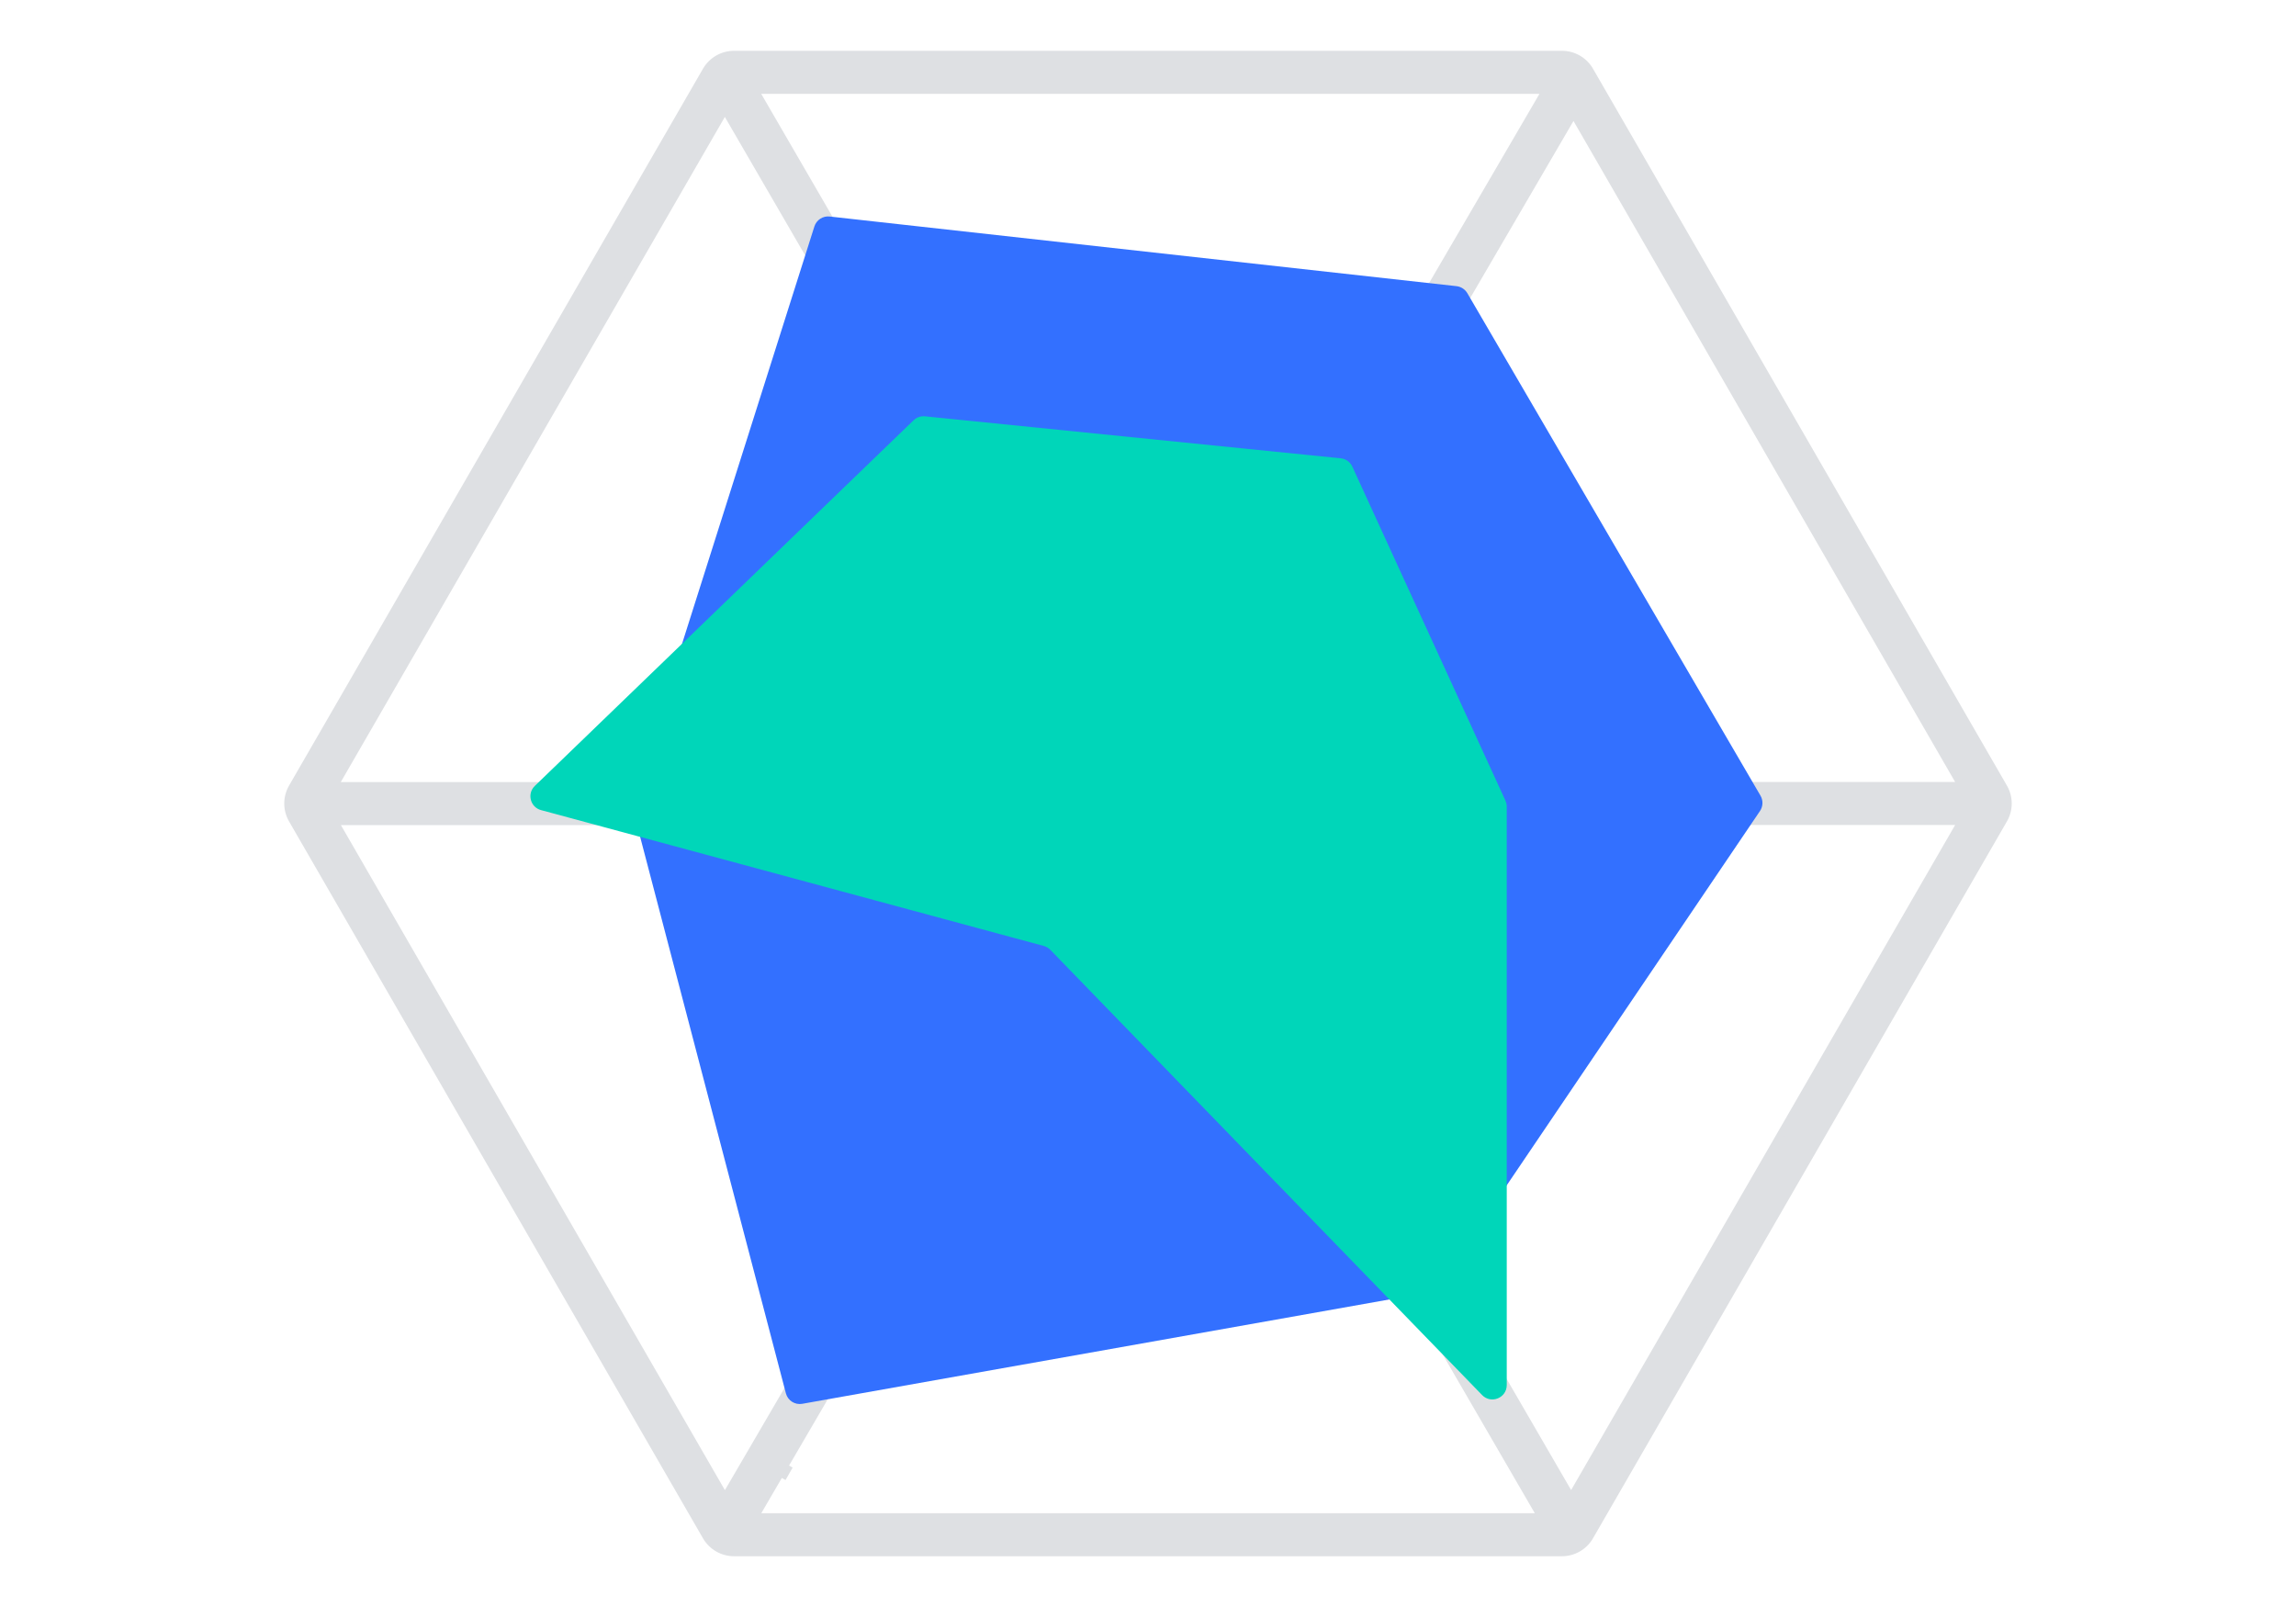
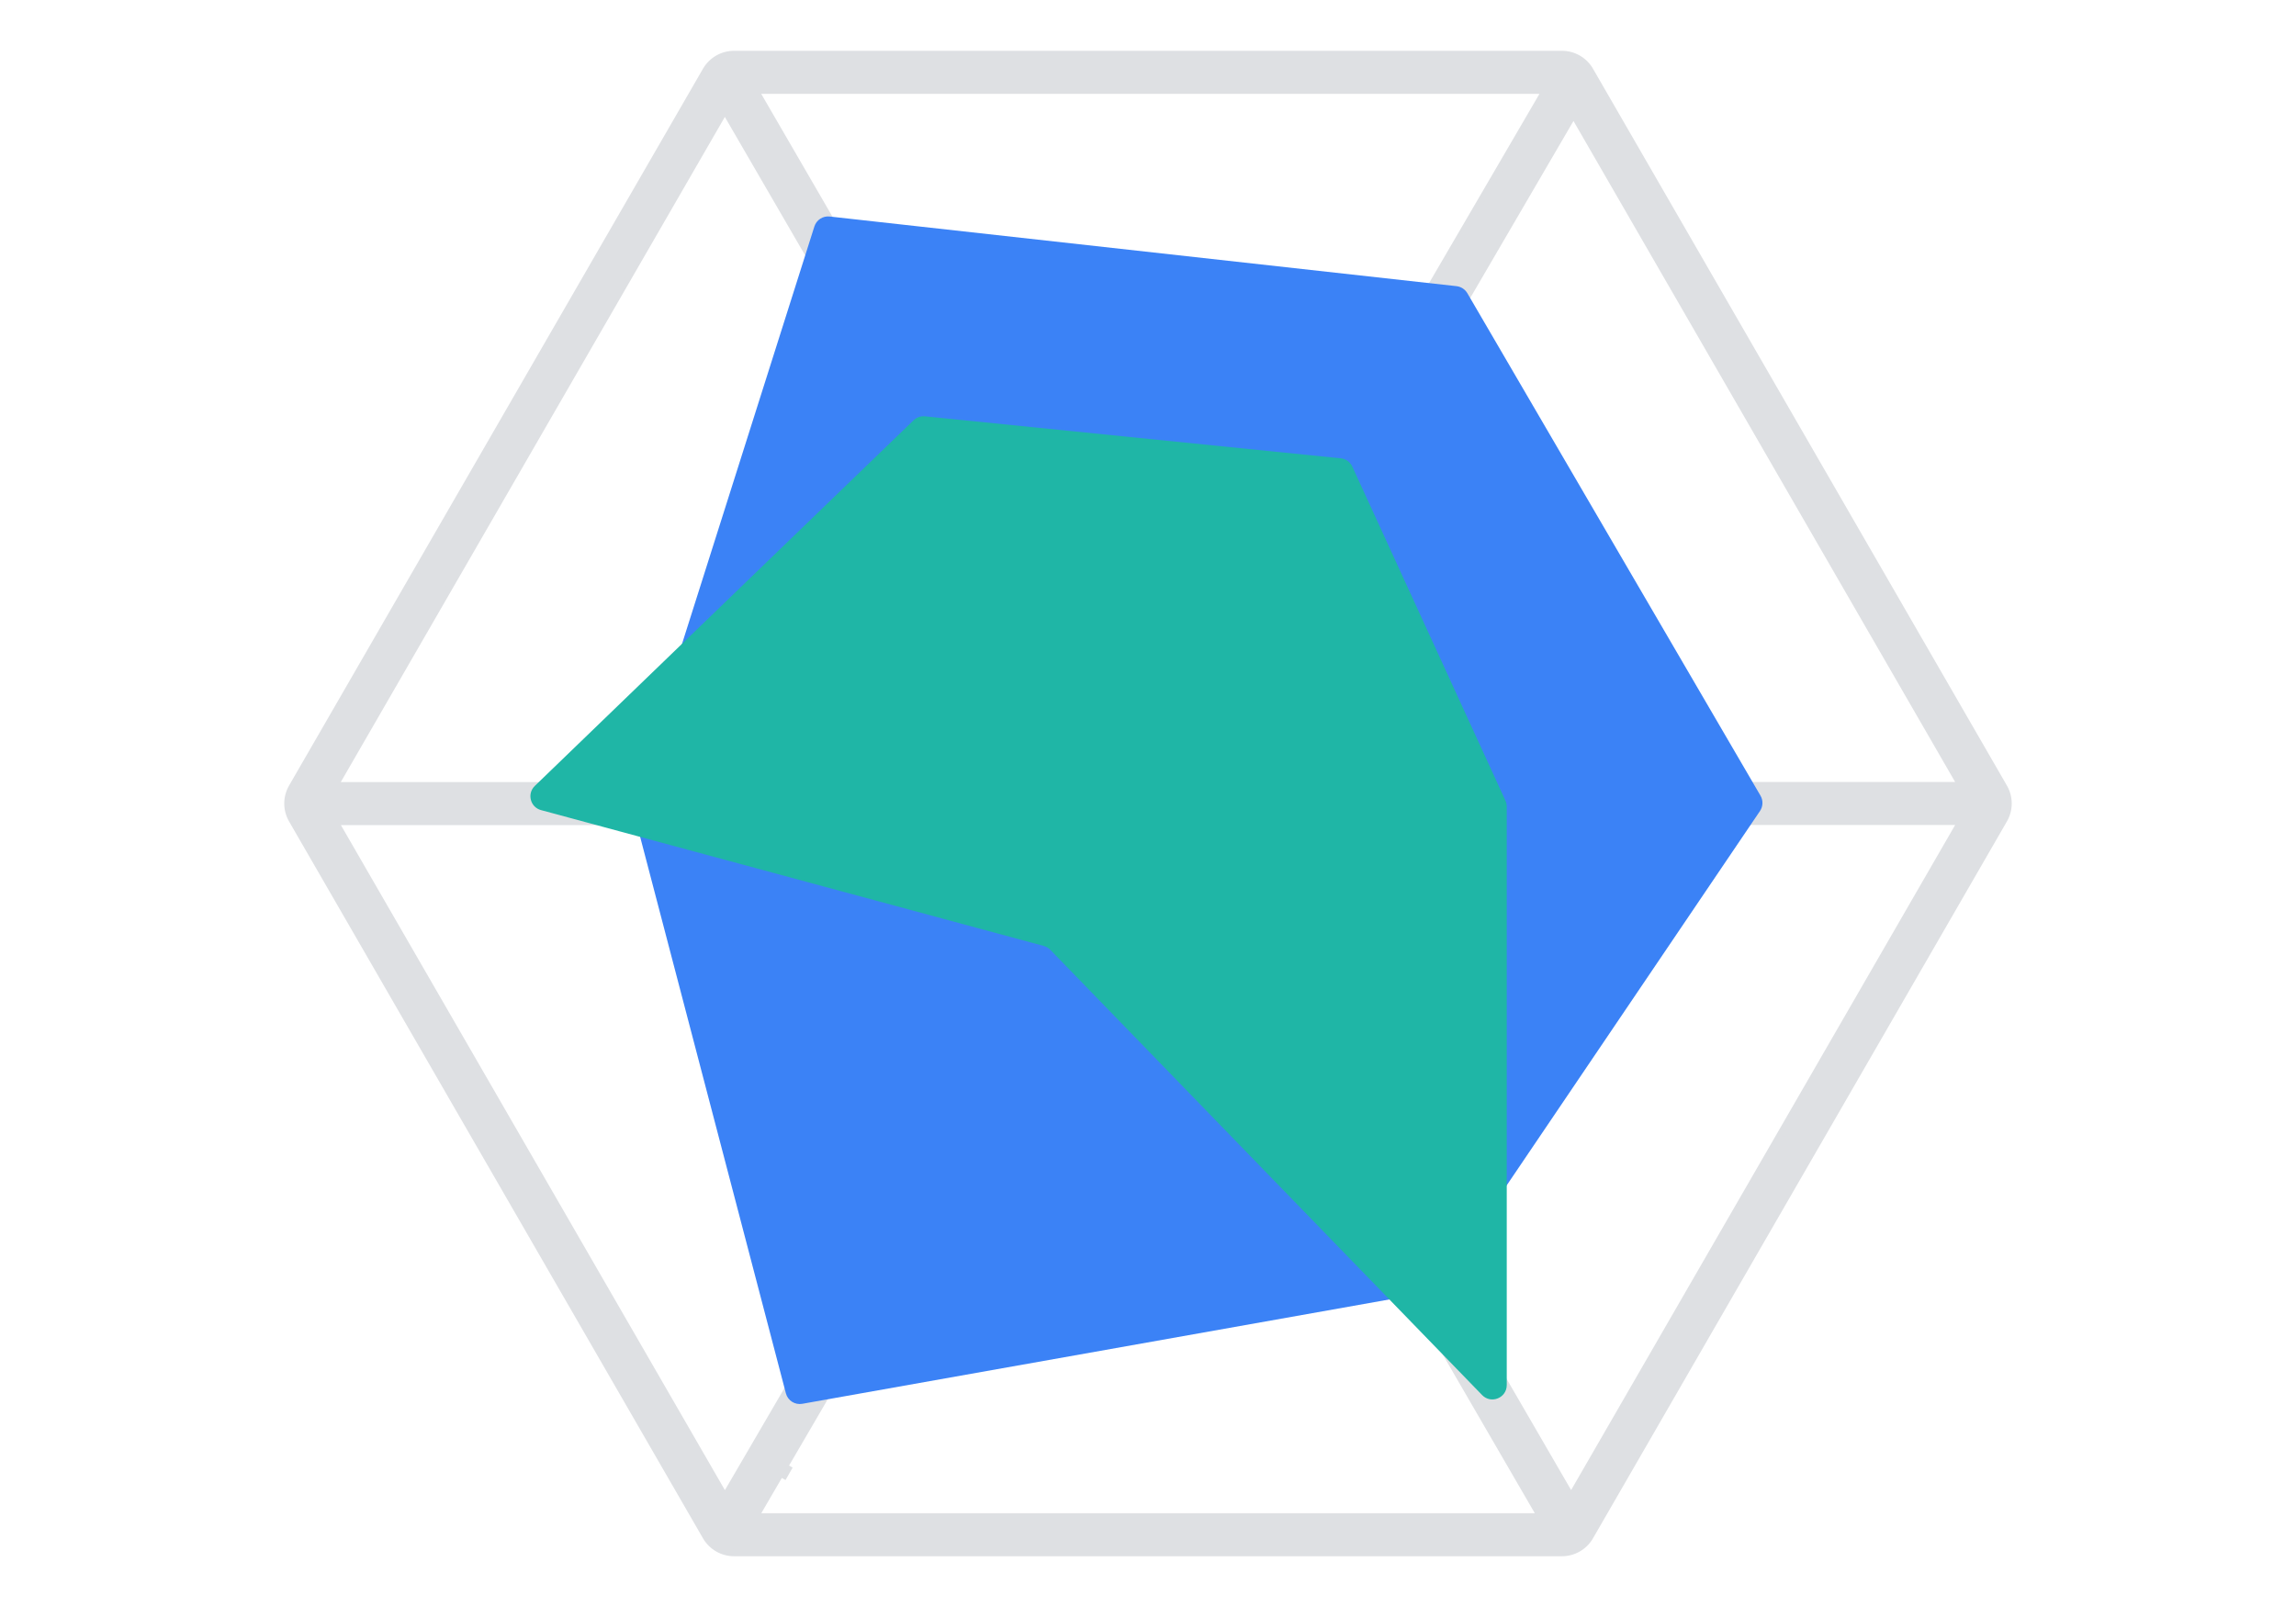
<svg xmlns="http://www.w3.org/2000/svg" width="80" height="56" viewBox="0 0 80 56" fill="none">
  <path fill-rule="evenodd" clip-rule="evenodd" d="M25.577 2.27C25.309 2.27 25.061 2.412 24.927 2.645L10.505 27.625C10.371 27.857 10.371 28.143 10.505 28.375L24.927 53.356C25.061 53.588 25.309 53.731 25.577 53.731H54.422C54.69 53.731 54.938 53.588 55.072 53.356L69.494 28.375C69.628 28.143 69.628 27.857 69.494 27.625L55.072 2.645C54.938 2.412 54.69 2.27 54.422 2.27H25.577ZM24.494 2.395C24.718 2.008 25.13 1.77 25.577 1.77H54.422C54.869 1.77 55.282 2.008 55.505 2.395L69.927 27.375C70.151 27.762 70.151 28.238 69.927 28.625L55.505 53.606C55.282 53.993 54.869 54.231 54.422 54.231H25.577C25.13 54.231 24.718 53.993 24.494 53.606L10.072 28.625C9.848 28.238 9.848 27.762 10.072 27.375L24.494 2.395ZM25.655 2.77H54.511L40.042 27.575L25.655 2.77ZM26.523 3.27L40.043 26.58L53.64 3.27H26.523ZM25.255 3.077L39.566 27.751L11.008 27.754L25.255 3.077ZM54.827 3.22L68.988 27.748L40.518 27.751L54.827 3.22ZM25.256 4.075L11.874 27.253L38.698 27.251L25.256 4.075ZM41.388 27.251L68.122 27.248L54.825 4.216L41.388 27.251ZM68.99 28.248L54.744 52.923L40.434 28.251L68.99 28.248ZM41.302 28.751L54.743 51.925L68.124 28.748L41.302 28.751ZM39.647 28.251L25.255 52.924L11.012 28.254L39.647 28.251ZM11.878 28.753L25.258 51.928L38.777 28.751L11.878 28.753ZM40.041 28.569L54.345 53.231H25.655L26.935 51.038L27.058 50.822L27.06 50.823L40.041 28.569ZM27.242 51.503L27.37 51.576L27.619 51.142L27.494 51.071L40.039 29.564L53.477 52.731H26.526L27.242 51.503Z" fill="#DEE0E3" />
  <path fill-rule="evenodd" clip-rule="evenodd" d="M10.288 27.5C10.11 27.81 10.11 28.191 10.288 28.5L24.711 53.481C24.89 53.791 25.22 53.981 25.577 53.981H54.422C54.779 53.981 55.11 53.791 55.288 53.481L69.711 28.5C69.89 28.191 69.89 27.81 69.711 27.5L55.288 2.52C55.11 2.21 54.779 2.02 54.422 2.02H25.577C25.22 2.02 24.89 2.21 24.711 2.52L10.288 27.5ZM11.441 27.503L39.132 27.501L25.256 3.576L11.441 27.503ZM39.212 28.501L11.445 28.503L25.256 52.426L39.212 28.501ZM40.868 28.501L68.557 28.498L54.744 52.424L40.868 28.501ZM68.555 27.498L40.953 27.501L54.826 3.718L68.555 27.498ZM53.911 52.981H26.09L40.04 29.066L53.911 52.981ZM26.089 3.02H54.075L40.042 27.077L26.089 3.02Z" fill="#DEE0E3" />
-   <path d="M61.324 28.261C61.431 28.101 61.438 27.894 61.342 27.728L51.127 10.217C51.047 10.081 50.907 9.99 50.75 9.972L28.908 7.545C28.671 7.519 28.448 7.664 28.376 7.891L22.044 27.862C22.015 27.952 22.013 28.049 22.037 28.14L27.383 48.554C27.449 48.806 27.698 48.965 27.954 48.919L49.792 45.037C49.925 45.013 50.043 44.937 50.118 44.825L61.324 28.261Z" fill="#3370FF" />
-   <path d="M18.634 27.388C18.355 27.657 18.476 28.129 18.851 28.23L36.367 32.964C36.454 32.988 36.533 33.034 36.596 33.099L51.641 48.614C51.954 48.937 52.5 48.715 52.5 48.266V28.109C52.5 28.037 52.484 27.966 52.455 27.901L47.119 16.26C47.045 16.099 46.892 15.989 46.715 15.971L32.231 14.508C32.084 14.493 31.939 14.543 31.833 14.645L18.634 27.388Z" fill="#00D6B9" />
+   <path d="M61.324 28.261C61.431 28.101 61.438 27.894 61.342 27.728L51.127 10.217C51.047 10.081 50.907 9.99 50.75 9.972L28.908 7.545C28.671 7.519 28.448 7.664 28.376 7.891L22.044 27.862C22.015 27.952 22.013 28.049 22.037 28.14L27.383 48.554C27.449 48.806 27.698 48.965 27.954 48.919L49.792 45.037C49.925 45.013 50.043 44.937 50.118 44.825L61.324 28.261Z" fill="#3B82F6" />
+   <path d="M18.634 27.388C18.355 27.657 18.476 28.129 18.851 28.23L36.367 32.964C36.454 32.988 36.533 33.034 36.596 33.099L51.641 48.614C51.954 48.937 52.5 48.715 52.5 48.266V28.109C52.5 28.037 52.484 27.966 52.455 27.901L47.119 16.26C47.045 16.099 46.892 15.989 46.715 15.971L32.231 14.508C32.084 14.493 31.939 14.543 31.833 14.645L18.634 27.388Z" fill="#1FB6A6" />
</svg>
